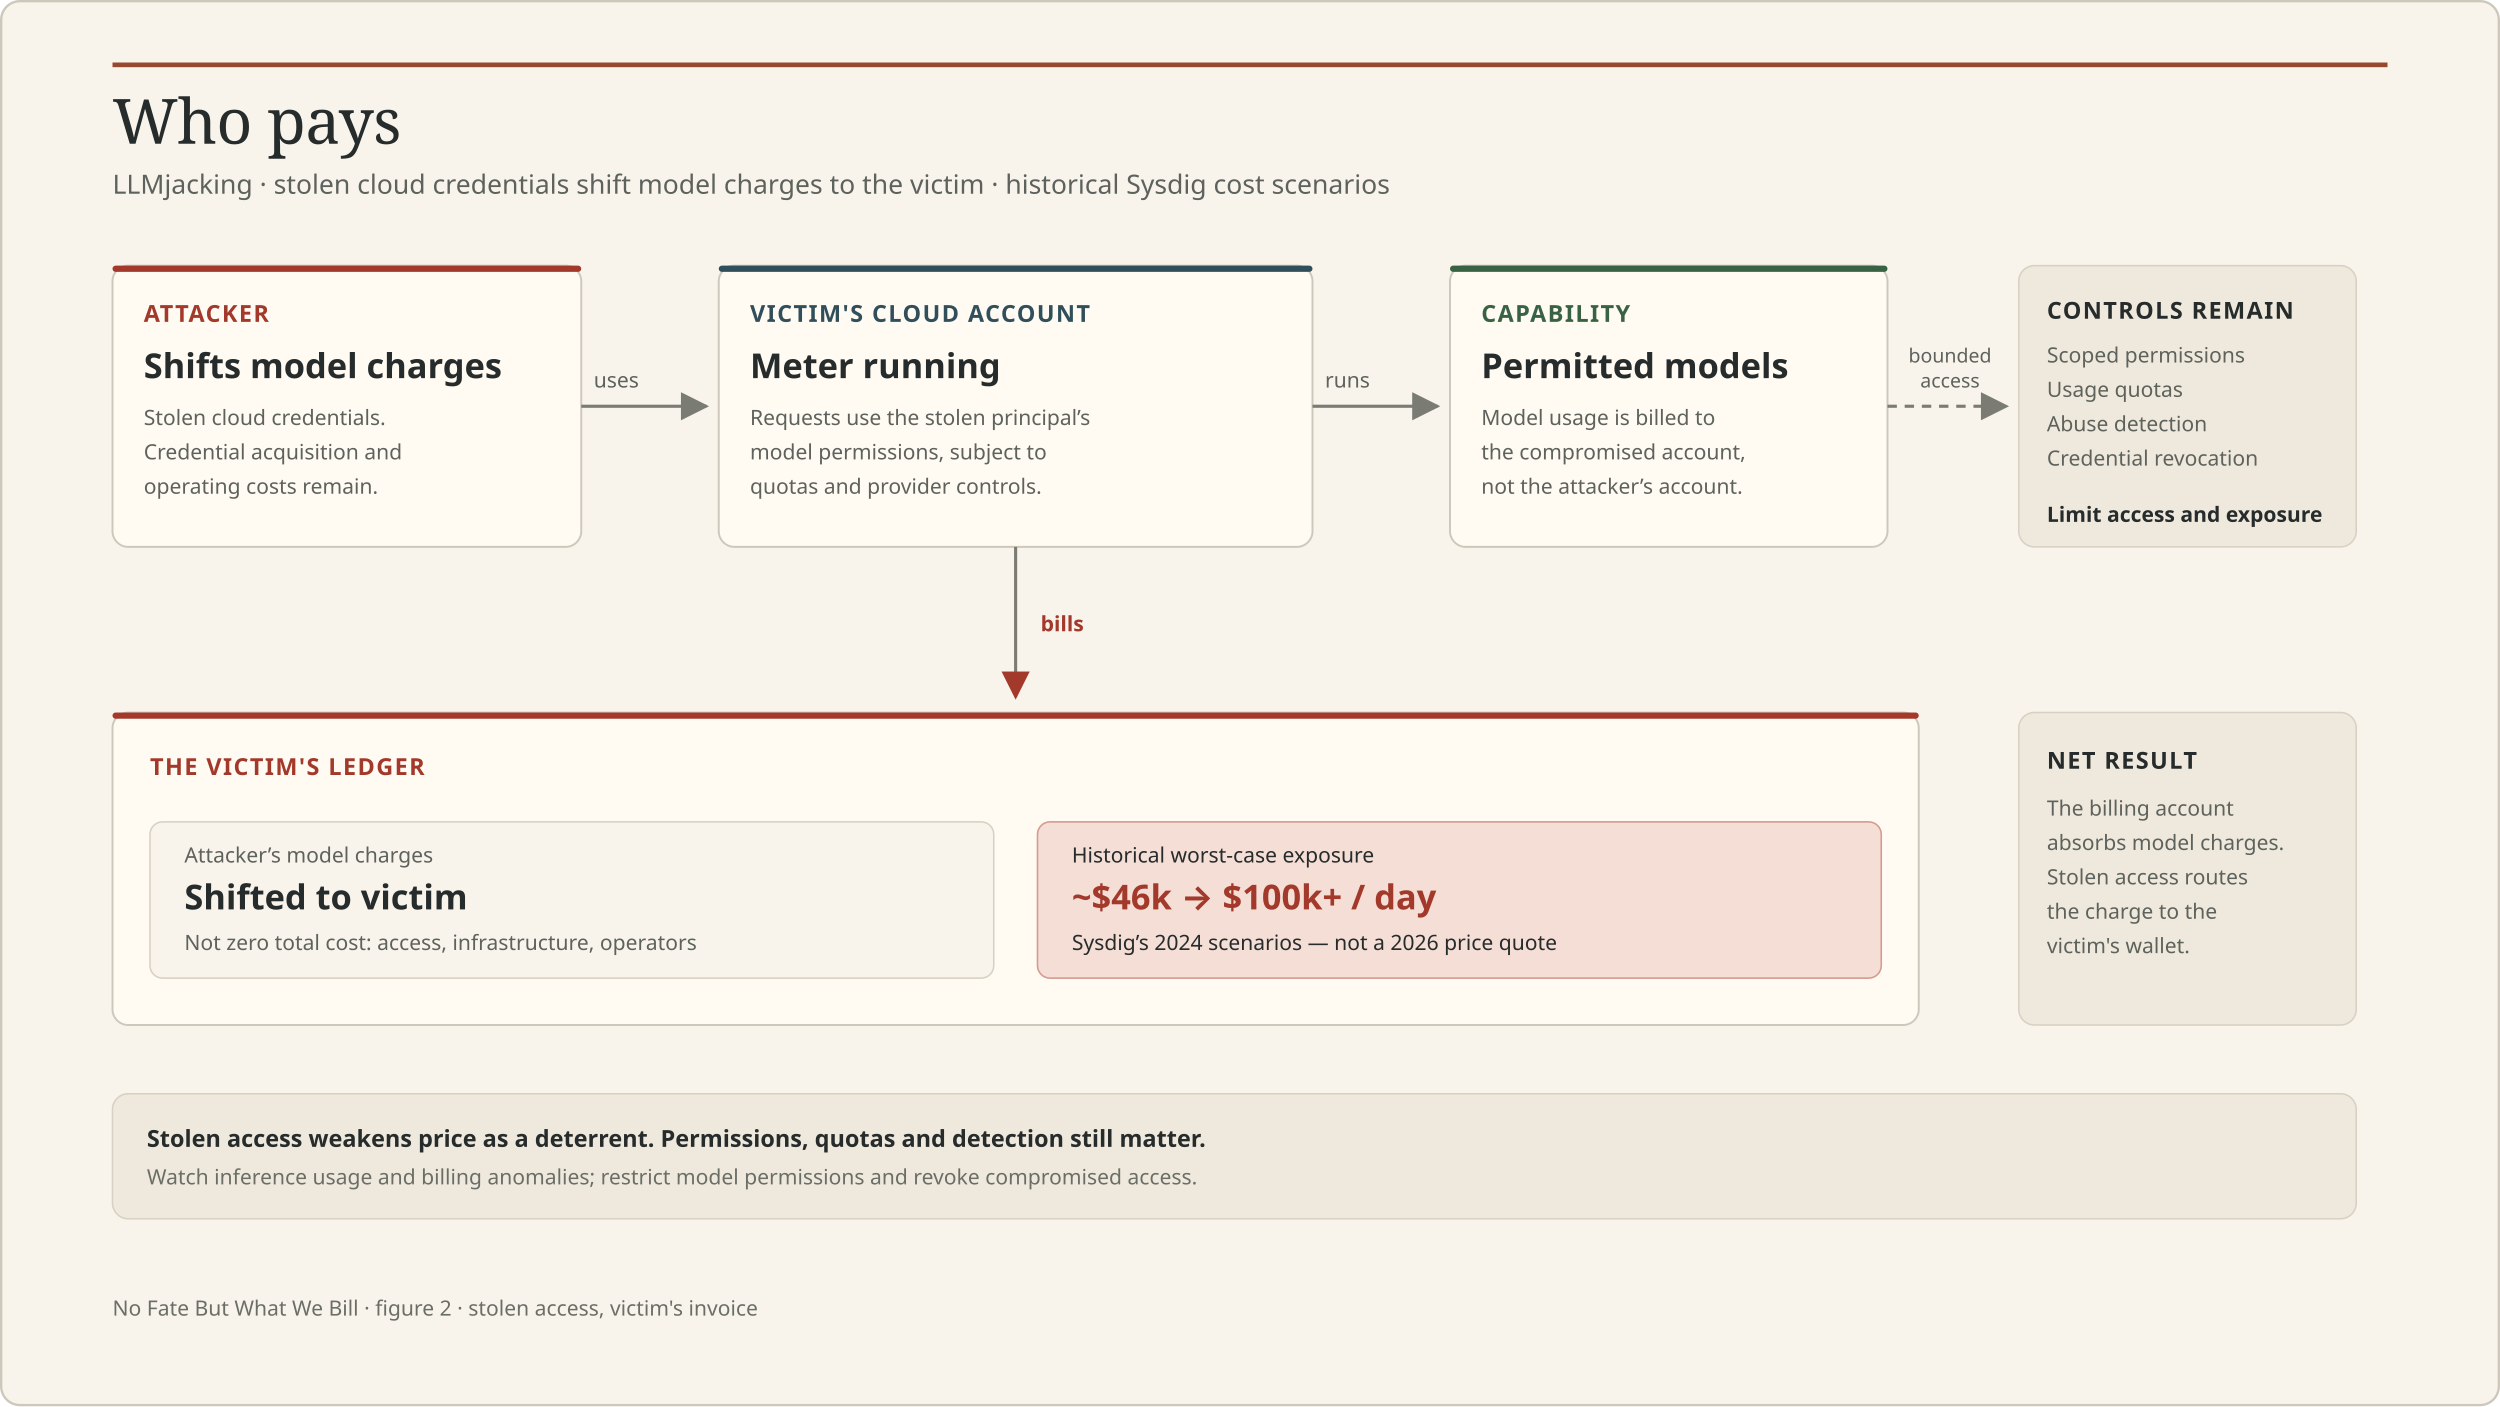
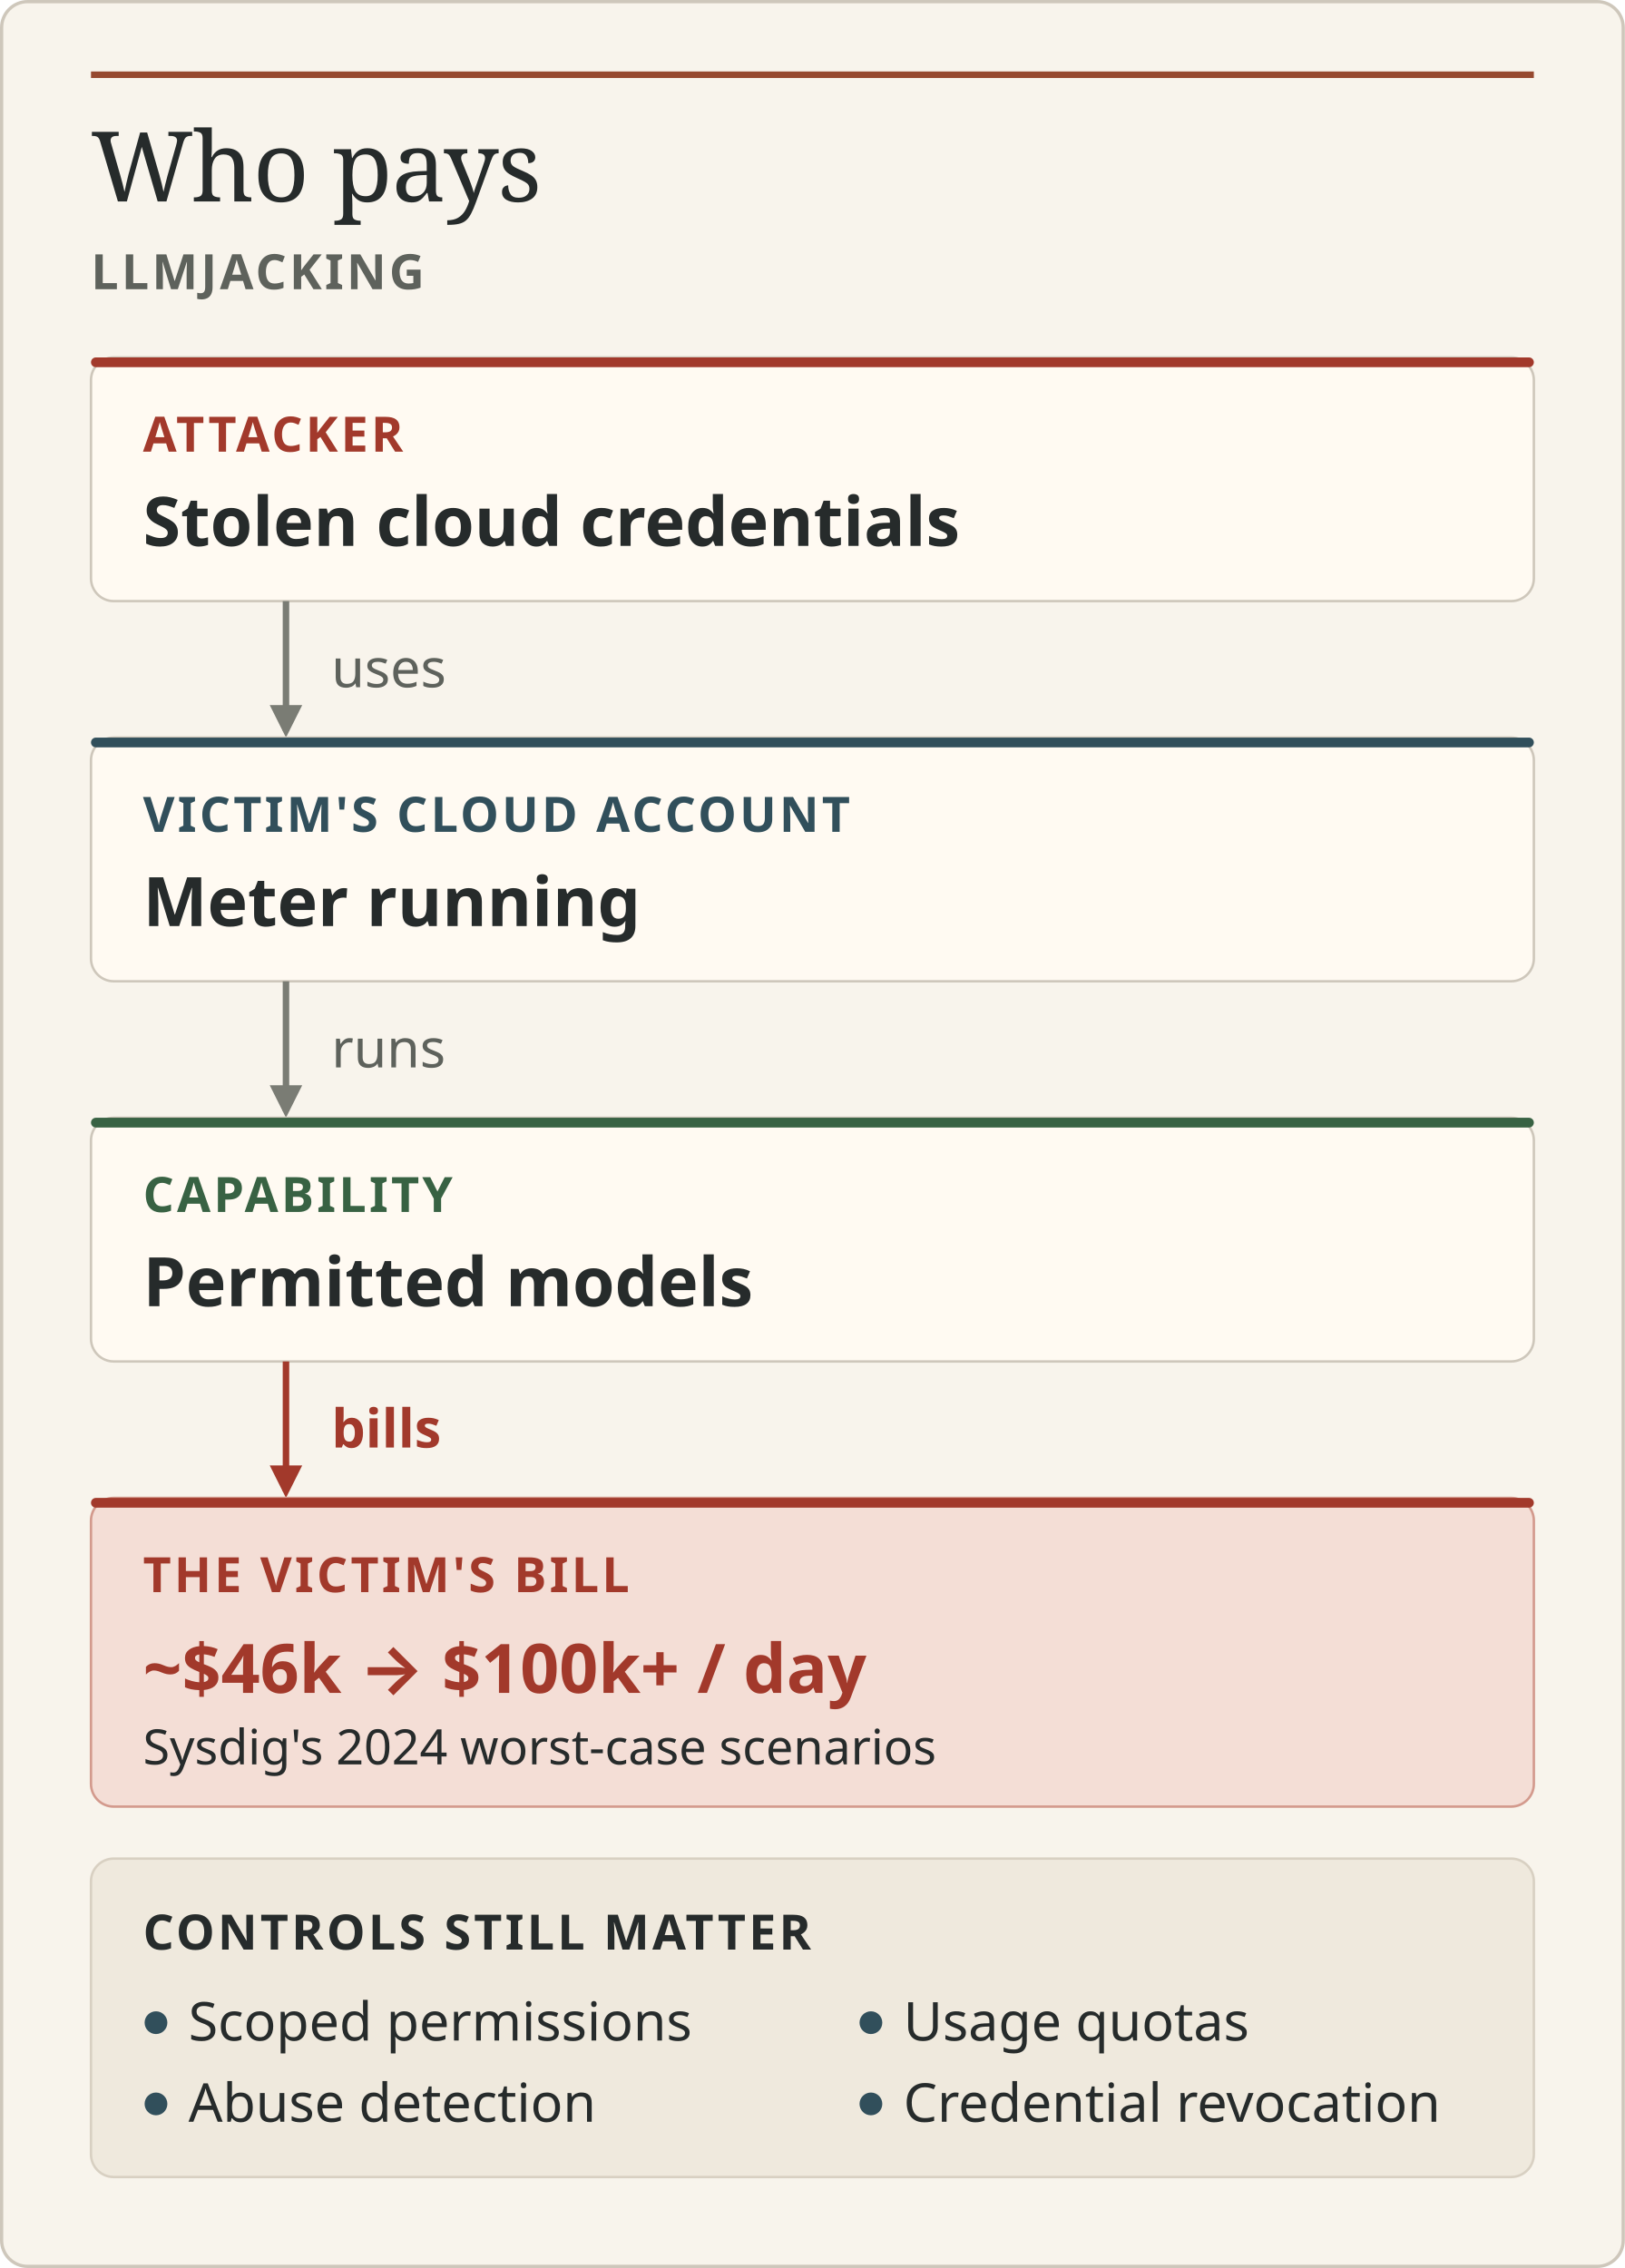
- <svg xmlns="http://www.w3.org/2000/svg" viewBox="0 0 1600 900" role="img" aria-labelledby="title desc">
+ <svg xmlns="http://www.w3.org/2000/svg" viewBox="0 0 1000 1396" role="img" aria-labelledby="title desc">
  <defs>
-     <marker id="arrow" viewBox="0 0 10 10" refX="9" refY="5" markerWidth="9" markerHeight="9" orient="auto-start-reverse">
+     <marker id="arrow" viewBox="0 0 10 10" refX="8" refY="5" markerWidth="5" markerHeight="5" orient="auto">
      <path d="M0 0 L10 5 L0 10 z" fill="#7a7c74" />
    </marker>
-     <marker id="arrowVerm" viewBox="0 0 10 10" refX="9" refY="5" markerWidth="9" markerHeight="9" orient="auto-start-reverse">
+     <marker id="arrowVerm" viewBox="0 0 10 10" refX="8" refY="5" markerWidth="5" markerHeight="5" orient="auto">
      <path d="M0 0 L10 5 L0 10 z" fill="#a2392b" />
    </marker>
-     <style>text{font-family:system-ui,-apple-system,BlinkMacSystemFont,'Segoe UI','Noto Sans',sans-serif;fill:#262b2b}.title{font-family:Georgia,'Noto Serif',serif;font-size:40px;font-weight:400;letter-spacing:-.01em}.sub{font-size:17px;fill:#5e625c}.head{font-size:15px;font-weight:700;letter-spacing:.06em}.line{font-size:13.5px;fill:#5e625c}.small{font-size:12.5px;fill:#5e625c}.big{font-size:22px;font-weight:700}.note{font-size:13.5px;fill:#6b6e66}.flow{stroke:#7a7c74;stroke-width:2;fill:none}.card{fill:#fffaf2;stroke:#cec7bb;stroke-width:1.25}.inner{fill:#f8f4ec;stroke:#d8d0c2;stroke-width:1}.recess{fill:#efe9dd;stroke:#d8d0c2;stroke-width:1}</style>
+     <style>text{font-family:system-ui,-apple-system,BlinkMacSystemFont,'Segoe UI','Noto Sans',sans-serif;fill:#262b2b}.title{font-family:Georgia,'Noto Serif',serif;font-size:60px;font-weight:400;letter-spacing:-.01em}.kick{font-size:30px;font-weight:700;letter-spacing:.06em;fill:#5e625c}.head{font-size:30px;font-weight:700;letter-spacing:.06em}.b{font-size:33px}.bb{font-size:33px;font-weight:700}.l{font-size:30px;fill:#5e625c}.big{font-size:42px;font-weight:700}.num{font-family:Georgia,'Noto Serif',serif;font-size:64px;font-weight:400}.axis{font-size:30px;fill:#5e625c;font-variant-numeric:tabular-nums}.caps{font-weight:700;letter-spacing:.06em}.grid{stroke:#ddd6c8;stroke-width:1.5;stroke-dasharray:4 8}.halo{stroke:#f8f4ec;stroke-width:8;stroke-linejoin:round;paint-order:stroke}.dot{stroke:#f8f4ec;stroke-width:4}.card{fill:#fffaf2;stroke:#cec7bb;stroke-width:1.5}.inner{fill:#f8f4ec;stroke:#d8d0c2;stroke-width:1.5}.recess{fill:#efe9dd;stroke:#d8d0c2;stroke-width:1.5}</style>
  </defs>
-   <rect x=".75" y=".75" width="1598.5" height="898.5" rx="12" fill="#f8f4ec" stroke="#cec7bb" stroke-width="1.5" />
-   <rect x="72" y="40" width="1456" height="3" fill="#96492f" />
-   <text class="title" x="72" y="92">Who pays</text>
-   <text class="sub" x="72" y="124">LLMjacking · stolen cloud credentials shift model charges to the victim · historical Sysdig cost scenarios</text>
-   <g transform="translate(72 170)">
-     <rect class="card" width="300" height="180" rx="10" />
-     <rect width="300" height="4" rx="2" fill="#a2392b" />
-     <text class="head" x="20" y="36" style="fill:#a2392b">ATTACKER</text>
-     <text class="big" x="20" y="72">Shifts model charges</text>
-     <text class="line" x="20" y="102">Stolen cloud credentials.</text>
-     <text class="line" x="20" y="124">Credential acquisition and</text>
-     <text class="line" x="20" y="146">operating costs remain.</text>
-   </g>
-   <line class="flow" x1="372" y1="260" x2="452" y2="260" marker-end="url(#arrow)" />
-   <text class="line" x="380" y="248">uses</text>
-   <g transform="translate(460 170)">
-     <rect class="card" width="380" height="180" rx="10" />
-     <rect width="380" height="4" rx="2" fill="#314f5b" />
-     <text class="head" x="20" y="36" style="fill:#314f5b">VICTIM'S CLOUD ACCOUNT</text>
-     <text class="big" x="20" y="72">Meter running</text>
-     <text class="line" x="20" y="102">Requests use the stolen principal’s</text>
-     <text class="line" x="20" y="124">model permissions, subject to</text>
-     <text class="line" x="20" y="146">quotas and provider controls.</text>
-   </g>
-   <line class="flow" x1="840" y1="260" x2="920" y2="260" marker-end="url(#arrow)" />
-   <text class="line" x="848" y="248">runs</text>
-   <g transform="translate(928 170)">
-     <rect class="card" width="280" height="180" rx="10" />
-     <rect width="280" height="4" rx="2" fill="#386243" />
-     <text class="head" x="20" y="36" style="fill:#386243">CAPABILITY</text>
-     <text class="big" x="20" y="72">Permitted models</text>
-     <text class="line" x="20" y="102">Model usage is billed to</text>
-     <text class="line" x="20" y="124">the compromised account,</text>
-     <text class="line" x="20" y="146">not the attacker’s account.</text>
-   </g>
-   <g transform="translate(1292 170)">
-     <rect class="recess" width="216" height="180" rx="10" />
-     <text class="head" x="18" y="34">CONTROLS REMAIN</text>
-     <text class="line" x="18" y="62">Scoped permissions</text>
-     <text class="line" x="18" y="84">Usage quotas</text>
-     <text class="line" x="18" y="106">Abuse detection</text>
-     <text class="line" x="18" y="128">Credential revocation</text>
-     <text class="line" x="18" y="164" style="fill:#262b2b" font-weight="700">Limit access and exposure</text>
-   </g>
-   <line class="flow" x1="1208" y1="260" x2="1284" y2="260" stroke-dasharray="6 5" marker-end="url(#arrow)" />
-   <text class="small" x="1248" y="232" text-anchor="middle">bounded</text>
-   <text class="small" x="1248" y="248" text-anchor="middle">access</text>
-   <line class="flow" x1="650" y1="350" x2="650" y2="446" marker-end="url(#arrowVerm)" stroke="#a2392b" />
-   <text class="line" x="666" y="404" style="fill:#a2392b" font-weight="700">bills</text>
-   <g transform="translate(72 456)">
-     <rect class="card" width="1156" height="200" rx="10" />
-     <rect width="1156" height="4" rx="2" fill="#a2392b" />
-     <text class="head" x="24" y="40" style="fill:#a2392b">THE VICTIM'S LEDGER</text>
-     <g transform="translate(24 70)">
-       <rect class="inner" width="540" height="100" rx="8" />
-       <text class="line" x="22" y="26">Attacker’s model charges</text>
-       <text class="big" x="22" y="56">Shifted to victim</text>
-       <text class="line" x="22" y="82">Not zero total cost: access, infrastructure, operators</text>
-     </g>
-     <g transform="translate(592 70)">
-       <rect width="540" height="100" rx="8" fill="#f4ded6" stroke="#d39a8d" />
-       <text class="line" x="22" y="26" style="fill:#262b2b">Historical worst-case exposure</text>
-       <text class="big" x="22" y="56" style="fill:#a2392b">~$46k → $100k+ / day</text>
-       <text class="line" x="22" y="82" style="fill:#262b2b">Sysdig’s 2024 scenarios — not a 2026 price quote</text>
-     </g>
-   </g>
-   <g transform="translate(1292 456)">
-     <rect class="recess" width="216" height="200" rx="10" />
-     <text class="head" x="18" y="36">NET RESULT</text>
-     <text class="line" x="18" y="66">The billing account</text>
-     <text class="line" x="18" y="88">absorbs model charges.</text>
-     <text class="line" x="18" y="110">Stolen access routes</text>
-     <text class="line" x="18" y="132">the charge to the</text>
-     <text class="line" x="18" y="154">victim's wallet.</text>
-   </g>
-   <g transform="translate(72 700)">
-     <rect class="recess" width="1436" height="80" rx="10" />
-     <text x="22" y="34" font-size="15" font-weight="700">Stolen access weakens price as a deterrent. Permissions, quotas and detection still matter.</text>
-     <text class="note" x="22" y="58">Watch inference usage and billing anomalies; restrict model permissions and revoke compromised access.</text>
-   </g>
-   <text class="note" x="72" y="842">No Fate But What We Bill · figure 2 · stolen access, victim's invoice</text>
+   <rect x="1" y="1" width="998" height="1394" rx="16" fill="#f8f4ec" stroke="#cec7bb" stroke-width="2" />
+   <rect x="56" y="44" width="888" height="4" fill="#96492f" />
+   <text class="title" x="56" y="124">Who pays</text>
+   <text class="kick" x="56" y="178">LLMJACKING</text>
+   <rect class="card" x="56" y="220" width="888" height="150" rx="14" />
+   <rect x="56" y="220" width="888" height="6" rx="3" fill="#a2392b" />
+   <text class="head" x="88" y="278" style="fill:#a2392b">ATTACKER</text>
+   <text class="big" x="88" y="336">Stolen cloud credentials</text>
+   <line x1="176" y1="370" x2="176" y2="450" stroke="#7a7c74" stroke-width="4" marker-end="url(#arrow)" />
+   <text class="b" x="204" y="423" style="fill:#5e625c">uses</text>
+   <rect class="card" x="56" y="454" width="888" height="150" rx="14" />
+   <rect x="56" y="454" width="888" height="6" rx="3" fill="#314f5b" />
+   <text class="head" x="88" y="512" style="fill:#314f5b">VICTIM'S CLOUD ACCOUNT</text>
+   <text class="big" x="88" y="570">Meter running</text>
+   <line x1="176" y1="604" x2="176" y2="684" stroke="#7a7c74" stroke-width="4" marker-end="url(#arrow)" />
+   <text class="b" x="204" y="657" style="fill:#5e625c">runs</text>
+   <rect class="card" x="56" y="688" width="888" height="150" rx="14" />
+   <rect x="56" y="688" width="888" height="6" rx="3" fill="#386243" />
+   <text class="head" x="88" y="746" style="fill:#386243">CAPABILITY</text>
+   <text class="big" x="88" y="804">Permitted models</text>
+   <line x1="176" y1="838" x2="176" y2="918" stroke="#a2392b" stroke-width="4" marker-end="url(#arrowVerm)" />
+   <text class="bb" x="204" y="891" style="fill:#a2392b">bills</text>
+   <rect x="56" y="922" width="888" height="190" rx="14" fill="#f4ded6" stroke="#d39a8d" stroke-width="1.5" />
+   <rect x="56" y="922" width="888" height="6" rx="3" fill="#a2392b" />
+   <text class="head" x="88" y="980" style="fill:#a2392b">THE VICTIM'S BILL</text>
+   <text class="big" x="88" y="1042" style="fill:#a2392b">~$46k → $100k+ / day</text>
+   <text class="l" x="88" y="1086" style="fill:#262b2b">Sysdig's 2024 worst-case scenarios</text>
+   <rect class="recess" x="56" y="1144" width="888" height="196" rx="14" />
+   <text class="head" x="88" y="1200">CONTROLS STILL MATTER</text>
+   <circle cx="96" cy="1245" r="7" fill="#314f5b" />
+   <text class="b" x="116" y="1256">Scoped permissions</text>
+   <circle cx="536" cy="1245" r="7" fill="#314f5b" />
+   <text class="b" x="556" y="1256">Usage quotas</text>
+   <circle cx="96" cy="1295" r="7" fill="#314f5b" />
+   <text class="b" x="116" y="1306">Abuse detection</text>
+   <circle cx="536" cy="1295" r="7" fill="#314f5b" />
+   <text class="b" x="556" y="1306">Credential revocation</text>
</svg>
